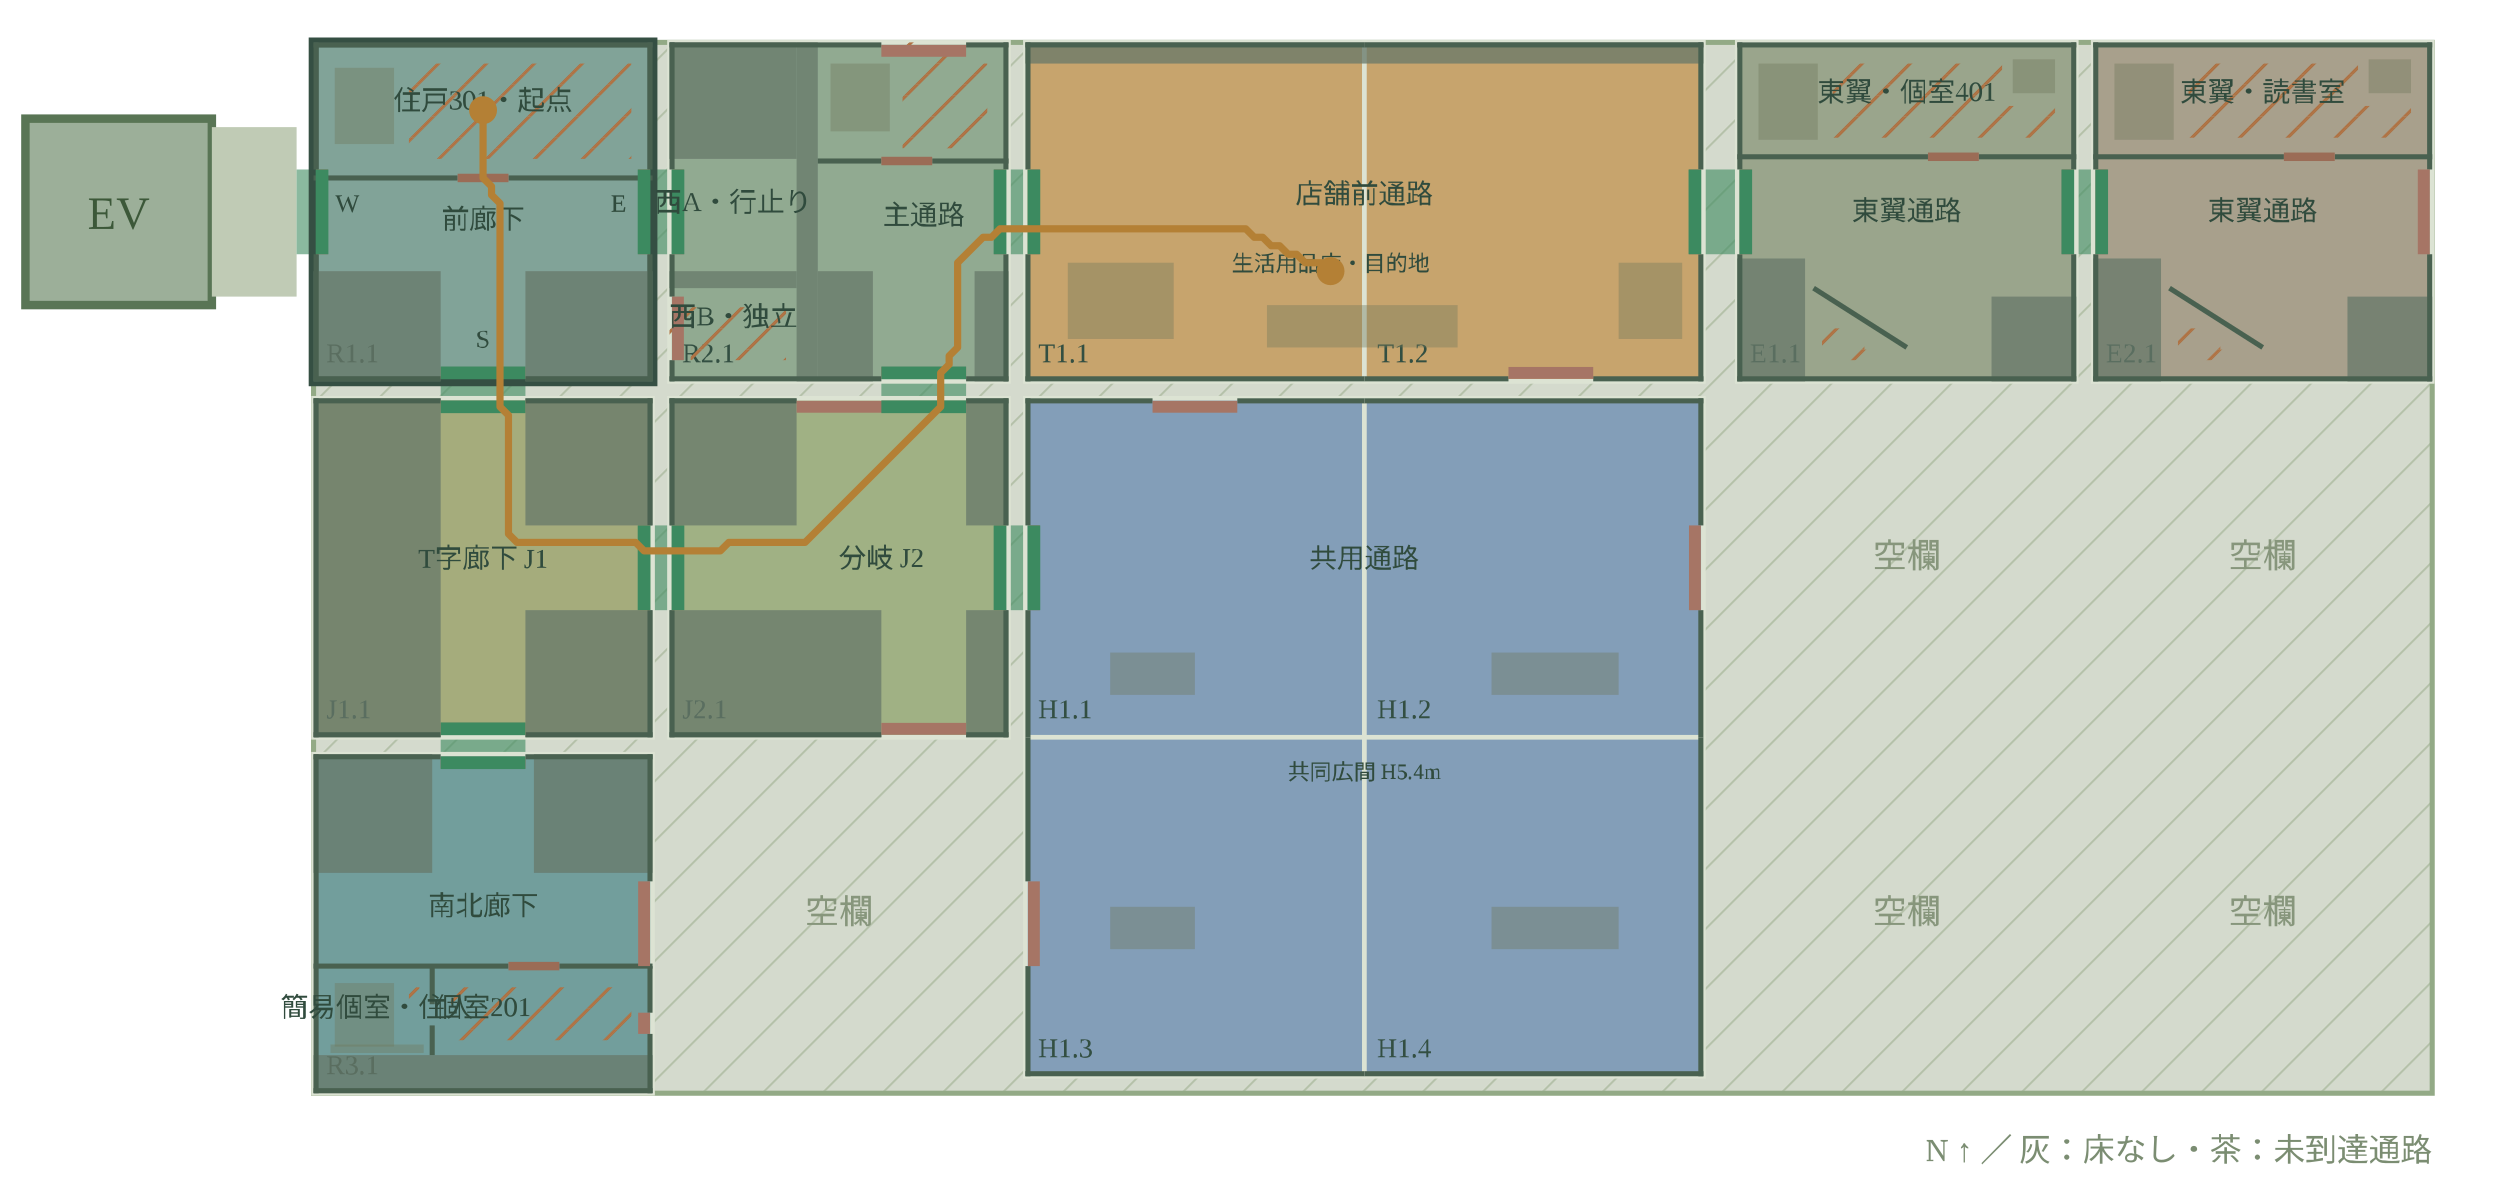
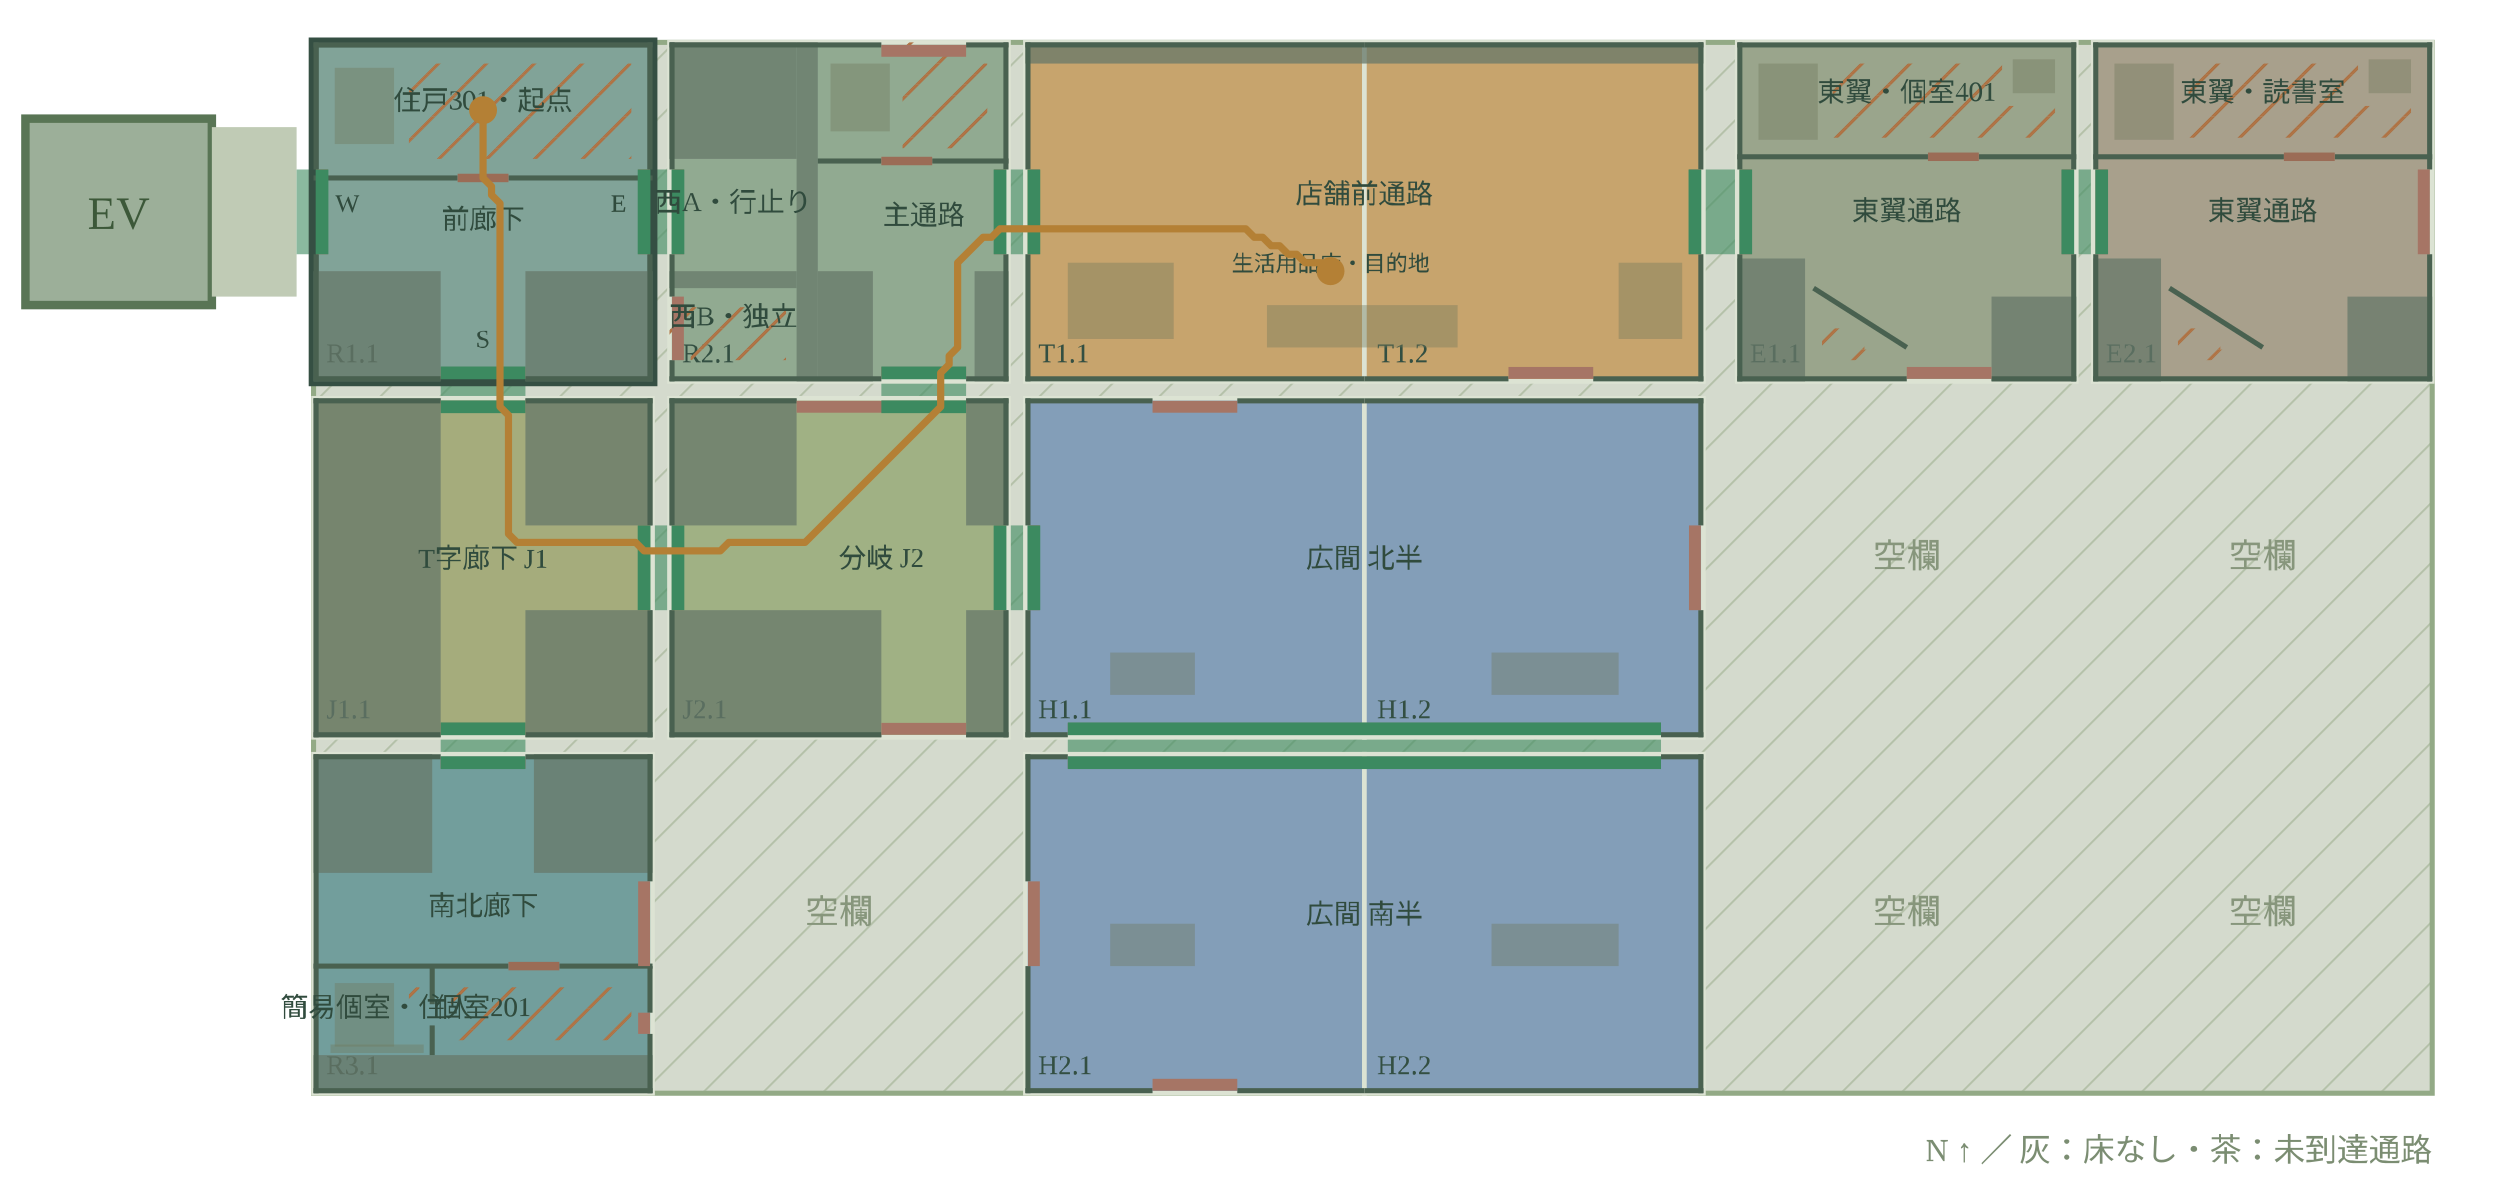
<svg xmlns="http://www.w3.org/2000/svg" viewBox="-7.4 -1 59 28" role="img" aria-label="第三層 A 4方向・内部通路平面図">
  <defs>
    <pattern id="well1" width="1" height="1" patternUnits="userSpaceOnUse" patternTransform="rotate(45)">
      <rect width="1" height="1" fill="#d4dacd" />
      <line x1="0" y1="0" x2="0" y2="1" stroke="#b7c3ac" stroke-width=".1" />
    </pattern>
    <pattern id="iso1" width=".8" height=".8" patternUnits="userSpaceOnUse" patternTransform="rotate(45)">
      <line x1="0" y1="0" x2="0" y2=".8" stroke="#aa7043" stroke-width=".15" />
    </pattern>
  </defs>
  <rect x="0" y="0" width="50" height="24.8" fill="url(#well1)" stroke="#93aa86" stroke-width=".12" />
  <rect x="-6.8" y="1.8" width="4.4" height="4.4" fill="#9caf99" stroke="#597555" stroke-width=".2" />
  <text x="-4.6" y="4.4" text-anchor="middle" font-size="1.1" fill="#3c5839">EV</text>
  <rect x="-2.4" y="2" width="2" height="4" fill="#c0cbb5" />
  <rect x="8" y="3" width="0.4" height="2" fill="#3c8a60" fill-opacity=".6" />
  <rect x="3" y="8" width="2" height="0.4" fill="#3c8a60" fill-opacity=".6" />
  <rect x="13.4" y="8" width="2" height="0.4" fill="#3c8a60" fill-opacity=".6" />
  <rect x="16.4" y="3" width="0.4" height="2" fill="#3c8a60" fill-opacity=".6" />
  <rect x="32.8" y="3" width="0.8" height="2" fill="#3c8a60" fill-opacity=".6" />
+   <rect x="17.8" y="16.4" width="14" height="0.4" fill="#3c8a60" fill-opacity=".6" />
  <rect x="8" y="11.4" width="0.4" height="2" fill="#3c8a60" fill-opacity=".6" />
  <rect x="3" y="16.4" width="2" height="0.4" fill="#3c8a60" fill-opacity=".6" />
  <rect x="16.4" y="11.4" width="0.4" height="2" fill="#3c8a60" fill-opacity=".6" />
  <rect x="41.6" y="3" width="0.4" height="2" fill="#3c8a60" fill-opacity=".6" />
  <rect x="-0.4" y="3" width="0.4" height="2" fill="#3c8a60" fill-opacity=".6" />
  <g data-id="R1" transform="translate(0 0)">
    <rect x="0" y="0" width="8" height="8" fill="#81a398" stroke="#354f43" stroke-width="0.23" />
    <text x="0.3" y="7.55" font-size=".65" fill="#334f42">R1.1</text>
    <rect x="0" y="5.4" width="3" height="2.6" fill="#67786a" opacity=".75" />
    <rect x="5" y="5.4" width="3" height="2.6" fill="#67786a" opacity=".75" />
    <rect x="0.5" y="0.6" width="1.4" height="1.8" fill="#6f755a" opacity=".38" />
    <line x1="0" y1="0.06" x2="8" y2="0.06" stroke="#496150" stroke-width="0.12" />
    <line x1="0" y1="7.94" x2="3" y2="7.94" stroke="#496150" stroke-width="0.12" />
    <line x1="5" y1="7.94" x2="8" y2="7.94" stroke="#496150" stroke-width="0.12" />
    <line x1="0.06" y1="0" x2="0.06" y2="3" stroke="#496150" stroke-width="0.12" />
    <line x1="0.06" y1="5" x2="0.06" y2="8" stroke="#496150" stroke-width="0.12" />
    <line x1="7.94" y1="0" x2="7.94" y2="3" stroke="#496150" stroke-width="0.12" />
    <line x1="7.94" y1="5" x2="7.94" y2="8" stroke="#496150" stroke-width="0.12" />
    <line x1="0" y1="3.2" x2="3.4" y2="3.2" stroke="#496150" stroke-width="0.12" />
    <line x1="4.6" y1="3.2" x2="8" y2="3.2" stroke="#496150" stroke-width="0.12" />
    <line x1="3.4" y1="3.2" x2="4.6" y2="3.2" stroke="#9b6c56" stroke-width="0.2" />
    <rect x="2.25" y="0.5" width="5.25" height="0.25" fill="url(#iso1)" />
    <rect x="2.25" y="0.75" width="5.25" height="0.25" fill="url(#iso1)" />
    <rect x="2.25" y="1" width="5.25" height="0.25" fill="url(#iso1)" />
    <rect x="2.25" y="1.25" width="5.25" height="0.25" fill="url(#iso1)" />
    <rect x="2.25" y="1.5" width="5.25" height="0.25" fill="url(#iso1)" />
    <rect x="2.25" y="1.75" width="5.25" height="0.25" fill="url(#iso1)" />
    <rect x="2.25" y="2" width="5.25" height="0.25" fill="url(#iso1)" />
    <rect x="2.25" y="2.25" width="5.25" height="0.25" fill="url(#iso1)" />
    <rect x="2.25" y="2.5" width="5.25" height="0.25" fill="url(#iso1)" />
    <line x1="0.2" y1="3" x2="0.2" y2="5" stroke="#a67565" stroke-width="0.28" />
    <line x1="0.2" y1="3" x2="0.2" y2="5" stroke="#3c8a60" stroke-width="0.3" />
    <text x="0.8" y="4" text-anchor="middle" font-size=".6" fill="#304b3d">W</text>
    <line x1="7.8" y1="3" x2="7.8" y2="5" stroke="#a67565" stroke-width="0.28" />
    <line x1="7.8" y1="3" x2="7.8" y2="5" stroke="#3c8a60" stroke-width="0.3" />
    <text x="7.2" y="4" text-anchor="middle" font-size=".6" fill="#304b3d">E</text>
    <line x1="3" y1="7.8" x2="5" y2="7.8" stroke="#a67565" stroke-width="0.28" />
    <line x1="3" y1="7.8" x2="5" y2="7.8" stroke="#3c8a60" stroke-width="0.3" />
    <text x="4" y="7.2" text-anchor="middle" font-size=".6" fill="#304b3d">S</text>
    <text x="4" y="1.6" text-anchor="middle" font-size="0.65" fill="#304b3d">住戸301・起点</text>
    <text x="4" y="4.4" text-anchor="middle" font-size="0.65" fill="#304b3d">前廊下</text>
  </g>
  <g data-id="R2" transform="translate(8.4 0)">
    <rect x="0" y="0" width="8" height="8" fill="#91aa91" stroke="#dce3d3" stroke-width="0.11" />
    <text x="0.3" y="7.55" font-size=".65" fill="#334f42">R2.1</text>
    <rect x="3" y="0" width="0.5" height="8" fill="#67786a" opacity=".75" />
    <rect x="0" y="0" width="3" height="2.75" fill="#67786a" opacity=".75" />
    <rect x="0" y="5.4" width="3" height="0.4" fill="#67786a" opacity=".75" />
    <rect x="3.5" y="5.4" width="1.3" height="2.6" fill="#67786a" opacity=".75" />
    <rect x="7.2" y="5.4" width="0.8" height="2.6" fill="#67786a" opacity=".75" />
    <rect x="3.8" y="0.5" width="1.4" height="1.6" fill="#6f755a" opacity=".38" />
    <line x1="0" y1="0.06" x2="5" y2="0.06" stroke="#496150" stroke-width="0.12" />
    <line x1="7" y1="0.06" x2="8" y2="0.06" stroke="#496150" stroke-width="0.12" />
    <line x1="0" y1="7.94" x2="5" y2="7.94" stroke="#496150" stroke-width="0.12" />
    <line x1="7" y1="7.94" x2="8" y2="7.94" stroke="#496150" stroke-width="0.12" />
    <line x1="0.06" y1="0" x2="0.06" y2="3" stroke="#496150" stroke-width="0.12" />
    <line x1="0.06" y1="5" x2="0.06" y2="6" stroke="#496150" stroke-width="0.12" />
    <line x1="0.06" y1="7.5" x2="0.06" y2="8" stroke="#496150" stroke-width="0.12" />
    <line x1="7.94" y1="0" x2="7.94" y2="3" stroke="#496150" stroke-width="0.12" />
    <line x1="7.94" y1="5" x2="7.94" y2="8" stroke="#496150" stroke-width="0.12" />
    <line x1="3.5" y1="2.8" x2="5" y2="2.8" stroke="#496150" stroke-width="0.12" />
    <line x1="6.2" y1="2.8" x2="8" y2="2.8" stroke="#496150" stroke-width="0.12" />
    <line x1="5" y1="2.8" x2="6.2" y2="2.8" stroke="#9b6c56" stroke-width="0.2" />
    <rect x="5.5" y="0" width="1" height="0.25" fill="url(#iso1)" />
    <rect x="5.5" y="0.25" width="1.25" height="0.25" fill="url(#iso1)" />
    <rect x="5.5" y="0.5" width="2" height="0.25" fill="url(#iso1)" />
    <rect x="5.5" y="0.75" width="2" height="0.25" fill="url(#iso1)" />
    <rect x="5.5" y="1" width="2" height="0.25" fill="url(#iso1)" />
    <rect x="5.5" y="1.25" width="2" height="0.25" fill="url(#iso1)" />
    <rect x="5.5" y="1.5" width="2" height="0.25" fill="url(#iso1)" />
    <rect x="5.5" y="1.75" width="2" height="0.25" fill="url(#iso1)" />
    <rect x="5.5" y="2" width="2" height="0.25" fill="url(#iso1)" />
    <rect x="5.5" y="2.25" width="2" height="0.25" fill="url(#iso1)" />
    <rect x="0.25" y="6.25" width="2.5" height="0.25" fill="url(#iso1)" />
    <rect x="0" y="6.5" width="2.75" height="0.25" fill="url(#iso1)" />
    <rect x="0" y="6.75" width="2.75" height="0.25" fill="url(#iso1)" />
    <rect x="0.25" y="7" width="2.5" height="0.25" fill="url(#iso1)" />
    <rect x="0.5" y="7.25" width="2.25" height="0.25" fill="url(#iso1)" />
    <line x1="0.2" y1="3" x2="0.2" y2="5" stroke="#a67565" stroke-width="0.28" />
    <line x1="0.2" y1="3" x2="0.2" y2="5" stroke="#3c8a60" stroke-width="0.3" />
    <line x1="0.2" y1="6" x2="0.2" y2="7.5" stroke="#a67565" stroke-width="0.28" />
    <line x1="5" y1="0.2" x2="7" y2="0.2" stroke="#a67565" stroke-width="0.28" />
    <line x1="5" y1="7.8" x2="7" y2="7.8" stroke="#a67565" stroke-width="0.28" />
    <line x1="5" y1="7.8" x2="7" y2="7.8" stroke="#3c8a60" stroke-width="0.3" />
    <line x1="7.8" y1="3" x2="7.8" y2="5" stroke="#a67565" stroke-width="0.28" />
    <line x1="7.8" y1="3" x2="7.8" y2="5" stroke="#3c8a60" stroke-width="0.3" />
    <text x="1.5" y="4" text-anchor="middle" font-size="0.65" fill="#304b3d">西A・行止り</text>
    <text x="1.5" y="6.7" text-anchor="middle" font-size="0.65" fill="#304b3d">西B・独立</text>
    <text x="6" y="4.3" text-anchor="middle" font-size="0.65" fill="#304b3d">主通路</text>
  </g>
  <g data-id="R3" transform="translate(0 16.8)">
    <rect x="0" y="0" width="8" height="8" fill="#729e9c" stroke="#dce3d3" stroke-width="0.11" />
    <text x="0.3" y="7.55" font-size=".65" fill="#334f42">R3.1</text>
    <rect x="0" y="0" width="2.8" height="2.8" fill="#67786a" opacity=".75" />
    <rect x="5.2" y="0" width="2.8" height="2.8" fill="#67786a" opacity=".75" />
    <rect x="0" y="7.1" width="8" height="0.9" fill="#67786a" opacity=".75" />
    <rect x="0.5" y="5.4" width="1.4" height="1.5" fill="#6f755a" opacity=".38" />
    <rect x="0.4" y="6.85" width="2.2" height="0.2" fill="#6f755a" opacity=".38" />
    <line x1="0" y1="0.06" x2="3" y2="0.06" stroke="#496150" stroke-width="0.12" />
    <line x1="5" y1="0.06" x2="8" y2="0.06" stroke="#496150" stroke-width="0.12" />
    <line x1="0" y1="7.94" x2="8" y2="7.94" stroke="#496150" stroke-width="0.12" />
    <line x1="0.06" y1="0" x2="0.06" y2="8" stroke="#496150" stroke-width="0.12" />
    <line x1="7.94" y1="0" x2="7.94" y2="3" stroke="#496150" stroke-width="0.12" />
    <line x1="7.94" y1="5" x2="7.94" y2="6.1" stroke="#496150" stroke-width="0.12" />
    <line x1="7.94" y1="6.6" x2="7.94" y2="8" stroke="#496150" stroke-width="0.12" />
    <line x1="0" y1="5" x2="4.6" y2="5" stroke="#496150" stroke-width="0.12" />
    <line x1="5.8" y1="5" x2="8" y2="5" stroke="#496150" stroke-width="0.12" />
    <line x1="2.8" y1="5" x2="2.8" y2="5.9" stroke="#496150" stroke-width="0.12" />
    <line x1="2.8" y1="6.4" x2="2.8" y2="7.1" stroke="#496150" stroke-width="0.12" />
    <line x1="4.6" y1="5" x2="5.8" y2="5" stroke="#9b6c56" stroke-width="0.2" />
    <rect x="2.25" y="5.5" width="0.25" height="0.25" fill="url(#iso1)" />
    <rect x="3.25" y="5.5" width="4.25" height="0.25" fill="url(#iso1)" />
    <rect x="2.25" y="5.75" width="0.25" height="0.25" fill="url(#iso1)" />
    <rect x="3.25" y="5.75" width="4.25" height="0.25" fill="url(#iso1)" />
    <rect x="2.25" y="6" width="0.25" height="0.25" fill="url(#iso1)" />
    <rect x="3.25" y="6" width="4.25" height="0.25" fill="url(#iso1)" />
    <rect x="2.25" y="6.25" width="0.25" height="0.25" fill="url(#iso1)" />
    <rect x="3.25" y="6.25" width="4.25" height="0.25" fill="url(#iso1)" />
    <rect x="3.25" y="6.5" width="4.25" height="0.25" fill="url(#iso1)" />
    <line x1="3" y1="0.2" x2="5" y2="0.2" stroke="#a67565" stroke-width="0.28" />
    <line x1="3" y1="0.2" x2="5" y2="0.2" stroke="#3c8a60" stroke-width="0.3" />
    <line x1="7.8" y1="3" x2="7.8" y2="5" stroke="#a67565" stroke-width="0.28" />
    <line x1="7.8" y1="6.1" x2="7.8" y2="6.6" stroke="#a67565" stroke-width="0.28" />
    <text x="4" y="3.8" text-anchor="middle" font-size="0.65" fill="#304b3d">南北廊下</text>
    <text x="4" y="6.2" text-anchor="middle" font-size="0.65" fill="#304b3d">個室201</text>
    <text x="1.5" y="6.2" text-anchor="middle" font-size="0.65" fill="#304b3d">簡易個室・住人</text>
  </g>
  <g data-id="T1" transform="translate(16.8 0)">
    <rect x="0" y="0" width="8" height="8" fill="#c7a46d" stroke="#dce3d3" stroke-width="0.11" />
    <text x="0.3" y="7.55" font-size=".65" fill="#334f42">T1.1</text>
    <rect x="8" y="0" width="8" height="8" fill="#c7a46d" stroke="#dce3d3" stroke-width="0.11" />
    <text x="8.3" y="7.55" font-size=".65" fill="#334f42">T1.2</text>
    <rect x="0" y="0" width="16" height="0.5" fill="#67786a" opacity=".75" />
    <rect x="1" y="5.2" width="2.5" height="1.8" fill="#6f755a" opacity=".38" />
    <rect x="14" y="5.2" width="1.5" height="1.8" fill="#6f755a" opacity=".38" />
    <rect x="5.7" y="6.2" width="4.5" height="1" fill="#6f755a" opacity=".38" />
    <line x1="0" y1="0.06" x2="8" y2="0.06" stroke="#496150" stroke-width="0.12" />
    <line x1="0" y1="7.94" x2="8" y2="7.94" stroke="#496150" stroke-width="0.12" />
    <line x1="0.06" y1="0" x2="0.06" y2="3" stroke="#496150" stroke-width="0.12" />
    <line x1="0.06" y1="5" x2="0.06" y2="8" stroke="#496150" stroke-width="0.12" />
    <line x1="8" y1="0.06" x2="16" y2="0.06" stroke="#496150" stroke-width="0.12" />
    <line x1="8" y1="7.94" x2="11.4" y2="7.94" stroke="#496150" stroke-width="0.12" />
    <line x1="13.4" y1="7.94" x2="16" y2="7.94" stroke="#496150" stroke-width="0.12" />
    <line x1="15.94" y1="0" x2="15.94" y2="3" stroke="#496150" stroke-width="0.12" />
    <line x1="15.94" y1="5" x2="15.94" y2="8" stroke="#496150" stroke-width="0.12" />
    <line x1="0.2" y1="3" x2="0.2" y2="5" stroke="#a67565" stroke-width="0.28" />
    <line x1="0.2" y1="3" x2="0.2" y2="5" stroke="#3c8a60" stroke-width="0.3" />
    <line x1="15.8" y1="3" x2="15.8" y2="5" stroke="#a67565" stroke-width="0.28" />
    <line x1="15.8" y1="3" x2="15.8" y2="5" stroke="#3c8a60" stroke-width="0.3" />
    <line x1="11.4" y1="7.8" x2="13.4" y2="7.8" stroke="#a67565" stroke-width="0.28" />
    <text x="7.2" y="5.4" text-anchor="middle" font-size="0.52" fill="#304b3d">生活用品店・目的地</text>
    <text x="8" y="3.8" text-anchor="middle" font-size="0.65" fill="#304b3d">店舗前通路</text>
  </g>
  <g data-id="H1" transform="translate(16.8 8.4)">
    <rect x="0" y="0" width="8" height="8" fill="#839eb8" stroke="#dce3d3" stroke-width="0.11" />
    <text x="0.3" y="7.55" font-size=".65" fill="#334f42">H1.1</text>
    <rect x="8" y="0" width="8" height="8" fill="#839eb8" stroke="#dce3d3" stroke-width="0.11" />
    <text x="8.3" y="7.55" font-size=".65" fill="#334f42">H1.2</text>
-     <rect x="0" y="8" width="8" height="8" fill="#839eb8" stroke="#dce3d3" stroke-width="0.11" />
-     <text x="0.3" y="15.55" font-size=".65" fill="#334f42">H1.3</text>
-     <rect x="8" y="8" width="8" height="8" fill="#839eb8" stroke="#dce3d3" stroke-width="0.11" />
-     <text x="8.3" y="15.55" font-size=".65" fill="#334f42">H1.4</text>
    <rect x="2" y="6" width="2" height="1" fill="#6f755a" opacity=".38" />
-     <rect x="2" y="12" width="2" height="1" fill="#6f755a" opacity=".38" />
    <rect x="11" y="6" width="3" height="1" fill="#6f755a" opacity=".38" />
-     <rect x="11" y="12" width="3" height="1" fill="#6f755a" opacity=".38" />
    <line x1="0" y1="0.06" x2="3" y2="0.06" stroke="#496150" stroke-width="0.12" />
    <line x1="5" y1="0.06" x2="8" y2="0.06" stroke="#496150" stroke-width="0.12" />
+     <line x1="0" y1="7.94" x2="1" y2="7.94" stroke="#496150" stroke-width="0.12" />
    <line x1="0.06" y1="0" x2="0.06" y2="3" stroke="#496150" stroke-width="0.12" />
    <line x1="0.06" y1="5" x2="0.06" y2="8" stroke="#496150" stroke-width="0.12" />
    <line x1="8" y1="0.06" x2="16" y2="0.06" stroke="#496150" stroke-width="0.12" />
+     <line x1="15" y1="7.94" x2="16" y2="7.94" stroke="#496150" stroke-width="0.12" />
    <line x1="15.94" y1="0" x2="15.94" y2="3" stroke="#496150" stroke-width="0.12" />
    <line x1="15.94" y1="5" x2="15.94" y2="8" stroke="#496150" stroke-width="0.12" />
-     <line x1="0" y1="15.94" x2="8" y2="15.94" stroke="#496150" stroke-width="0.12" />
-     <line x1="0.06" y1="8" x2="0.06" y2="11.4" stroke="#496150" stroke-width="0.12" />
-     <line x1="0.06" y1="13.4" x2="0.06" y2="16" stroke="#496150" stroke-width="0.12" />
-     <line x1="8" y1="15.94" x2="16" y2="15.94" stroke="#496150" stroke-width="0.12" />
-     <line x1="15.94" y1="8" x2="15.94" y2="16" stroke="#496150" stroke-width="0.12" />
    <line x1="3" y1="0.2" x2="5" y2="0.2" stroke="#a67565" stroke-width="0.28" />
    <line x1="0.2" y1="3" x2="0.2" y2="5" stroke="#a67565" stroke-width="0.28" />
    <line x1="0.2" y1="3" x2="0.2" y2="5" stroke="#3c8a60" stroke-width="0.3" />
-     <line x1="0.2" y1="11.4" x2="0.2" y2="13.4" stroke="#a67565" stroke-width="0.28" />
    <line x1="15.8" y1="3" x2="15.8" y2="5" stroke="#a67565" stroke-width="0.28" />
-     <text x="8" y="4" text-anchor="middle" font-size="0.65" fill="#304b3d">共用通路</text>
-     <text x="8" y="9" text-anchor="middle" font-size="0.52" fill="#304b3d">共同広間 H5.4m</text>
+     <line x1="1" y1="7.8" x2="15" y2="7.8" stroke="#a67565" stroke-width="0.28" />
+     <line x1="1" y1="7.8" x2="15" y2="7.8" stroke="#3c8a60" stroke-width="0.3" />
+     <text x="8" y="4" text-anchor="middle" font-size="0.65" fill="#304b3d">広間 北半</text>
  </g>
  <g data-id="J1" transform="translate(0 8.4)">
    <rect x="0" y="0" width="8" height="8" fill="#a5ac7c" stroke="#dce3d3" stroke-width="0.11" />
    <text x="0.3" y="7.55" font-size=".65" fill="#334f42">J1.1</text>
    <rect x="0" y="0" width="3" height="8" fill="#67786a" opacity=".75" />
    <rect x="5" y="0" width="3" height="3" fill="#67786a" opacity=".75" />
    <rect x="5" y="5" width="3" height="3" fill="#67786a" opacity=".75" />
    <line x1="0" y1="0.06" x2="3" y2="0.06" stroke="#496150" stroke-width="0.12" />
    <line x1="5" y1="0.06" x2="8" y2="0.06" stroke="#496150" stroke-width="0.12" />
    <line x1="0" y1="7.94" x2="3" y2="7.94" stroke="#496150" stroke-width="0.12" />
    <line x1="5" y1="7.94" x2="8" y2="7.94" stroke="#496150" stroke-width="0.12" />
    <line x1="0.06" y1="0" x2="0.06" y2="8" stroke="#496150" stroke-width="0.12" />
    <line x1="7.94" y1="0" x2="7.94" y2="3" stroke="#496150" stroke-width="0.12" />
    <line x1="7.94" y1="5" x2="7.94" y2="8" stroke="#496150" stroke-width="0.12" />
    <line x1="3" y1="0.2" x2="5" y2="0.2" stroke="#a67565" stroke-width="0.28" />
    <line x1="3" y1="0.2" x2="5" y2="0.2" stroke="#3c8a60" stroke-width="0.3" />
    <line x1="7.8" y1="3" x2="7.8" y2="5" stroke="#a67565" stroke-width="0.28" />
    <line x1="7.8" y1="3" x2="7.8" y2="5" stroke="#3c8a60" stroke-width="0.3" />
    <line x1="3" y1="7.8" x2="5" y2="7.8" stroke="#a67565" stroke-width="0.28" />
    <line x1="3" y1="7.8" x2="5" y2="7.8" stroke="#3c8a60" stroke-width="0.3" />
    <text x="4" y="4" text-anchor="middle" font-size="0.65" fill="#304b3d">T字廊下 J1</text>
  </g>
  <g data-id="J2" transform="translate(8.4 8.4)">
    <rect x="0" y="0" width="8" height="8" fill="#a0b184" stroke="#dce3d3" stroke-width="0.11" />
    <text x="0.3" y="7.55" font-size=".65" fill="#334f42">J2.1</text>
    <rect x="0" y="0" width="3" height="3" fill="#67786a" opacity=".75" />
    <rect x="7" y="0" width="1" height="3" fill="#67786a" opacity=".75" />
    <rect x="0" y="5" width="5" height="3" fill="#67786a" opacity=".75" />
    <rect x="7" y="5" width="1" height="3" fill="#67786a" opacity=".75" />
    <line x1="0" y1="0.06" x2="3" y2="0.06" stroke="#496150" stroke-width="0.12" />
    <line x1="7" y1="0.06" x2="8" y2="0.06" stroke="#496150" stroke-width="0.12" />
    <line x1="0" y1="7.94" x2="5" y2="7.94" stroke="#496150" stroke-width="0.12" />
    <line x1="7" y1="7.94" x2="8" y2="7.94" stroke="#496150" stroke-width="0.12" />
    <line x1="0.06" y1="0" x2="0.06" y2="3" stroke="#496150" stroke-width="0.12" />
    <line x1="0.06" y1="5" x2="0.06" y2="8" stroke="#496150" stroke-width="0.12" />
    <line x1="7.94" y1="0" x2="7.94" y2="3" stroke="#496150" stroke-width="0.12" />
    <line x1="7.94" y1="5" x2="7.94" y2="8" stroke="#496150" stroke-width="0.12" />
    <line x1="0.2" y1="3" x2="0.2" y2="5" stroke="#a67565" stroke-width="0.28" />
    <line x1="0.2" y1="3" x2="0.2" y2="5" stroke="#3c8a60" stroke-width="0.3" />
    <line x1="7.8" y1="3" x2="7.8" y2="5" stroke="#a67565" stroke-width="0.28" />
    <line x1="7.8" y1="3" x2="7.8" y2="5" stroke="#3c8a60" stroke-width="0.3" />
    <line x1="3" y1="0.2" x2="7" y2="0.2" stroke="#a67565" stroke-width="0.28" />
    <line x1="5" y1="0.2" x2="7" y2="0.2" stroke="#3c8a60" stroke-width="0.3" />
    <line x1="5" y1="7.8" x2="7" y2="7.8" stroke="#a67565" stroke-width="0.28" />
    <text x="5" y="4" text-anchor="middle" font-size="0.65" fill="#304b3d">分岐 J2</text>
  </g>
  <g data-id="E1" transform="translate(33.6 0)">
    <rect x="0" y="0" width="8" height="8" fill="#9aa58c" stroke="#dce3d3" stroke-width="0.11" />
    <text x="0.3" y="7.55" font-size=".65" fill="#334f42">E1.1</text>
    <rect x="0" y="5.1" width="1.6" height="2.9" fill="#67786a" opacity=".75" />
    <rect x="6" y="6" width="2" height="2" fill="#67786a" opacity=".75" />
    <rect x="0.5" y="0.5" width="1.4" height="1.8" fill="#6f755a" opacity=".38" />
    <rect x="6.5" y="0.4" width="1" height="0.8" fill="#6f755a" opacity=".38" />
    <line x1="0" y1="0.06" x2="8" y2="0.06" stroke="#496150" stroke-width="0.12" />
-     <line x1="0" y1="7.94" x2="8" y2="7.94" stroke="#496150" stroke-width="0.12" />
+     <line x1="0" y1="7.94" x2="4" y2="7.94" stroke="#496150" stroke-width="0.12" />
+     <line x1="6" y1="7.94" x2="8" y2="7.94" stroke="#496150" stroke-width="0.12" />
    <line x1="0.06" y1="0" x2="0.06" y2="3" stroke="#496150" stroke-width="0.12" />
    <line x1="0.06" y1="5" x2="0.06" y2="8" stroke="#496150" stroke-width="0.12" />
    <line x1="7.94" y1="0" x2="7.94" y2="3" stroke="#496150" stroke-width="0.12" />
    <line x1="7.94" y1="5" x2="7.94" y2="8" stroke="#496150" stroke-width="0.12" />
    <line x1="0" y1="2.7" x2="4.5" y2="2.7" stroke="#496150" stroke-width="0.12" />
    <line x1="5.7" y1="2.7" x2="8" y2="2.7" stroke="#496150" stroke-width="0.12" />
    <line x1="1.8" y1="5.8" x2="4" y2="7.2" stroke="#496150" stroke-width="0.12" />
    <line x1="4.5" y1="2.7" x2="5.7" y2="2.7" stroke="#9b6c56" stroke-width="0.2" />
    <rect x="2.25" y="0.5" width="4" height="0.25" fill="url(#iso1)" />
    <rect x="2.25" y="0.75" width="4" height="0.25" fill="url(#iso1)" />
    <rect x="2.25" y="1" width="4" height="0.25" fill="url(#iso1)" />
    <rect x="2.25" y="1.25" width="4" height="0.25" fill="url(#iso1)" />
    <rect x="2.25" y="1.5" width="5.25" height="0.25" fill="url(#iso1)" />
    <rect x="2.25" y="1.75" width="5.25" height="0.25" fill="url(#iso1)" />
    <rect x="2.25" y="2" width="5.25" height="0.25" fill="url(#iso1)" />
    <rect x="2" y="6.5" width="0.25" height="0.25" fill="url(#iso1)" />
    <rect x="2" y="6.75" width="0.75" height="0.25" fill="url(#iso1)" />
    <rect x="2" y="7" width="1" height="0.25" fill="url(#iso1)" />
    <rect x="2" y="7.25" width="1.5" height="0.25" fill="url(#iso1)" />
    <line x1="0.2" y1="3" x2="0.2" y2="5" stroke="#a67565" stroke-width="0.28" />
    <line x1="0.2" y1="3" x2="0.2" y2="5" stroke="#3c8a60" stroke-width="0.3" />
    <line x1="7.8" y1="3" x2="7.8" y2="5" stroke="#a67565" stroke-width="0.28" />
    <line x1="7.8" y1="3" x2="7.8" y2="5" stroke="#3c8a60" stroke-width="0.3" />
+     <line x1="4" y1="7.8" x2="6" y2="7.8" stroke="#a67565" stroke-width="0.28" />
    <text x="4" y="1.4" text-anchor="middle" font-size="0.65" fill="#304b3d">東翼・個室401</text>
    <text x="4" y="4.2" text-anchor="middle" font-size="0.65" fill="#304b3d">東翼通路</text>
  </g>
  <g data-id="E2" transform="translate(42 0)">
    <rect x="0" y="0" width="8" height="8" fill="#a8a08c" stroke="#dce3d3" stroke-width="0.11" />
    <text x="0.3" y="7.55" font-size=".65" fill="#334f42">E2.1</text>
    <rect x="0" y="5.1" width="1.6" height="2.9" fill="#67786a" opacity=".75" />
    <rect x="6" y="6" width="2" height="2" fill="#67786a" opacity=".75" />
    <rect x="0.5" y="0.5" width="1.4" height="1.8" fill="#6f755a" opacity=".38" />
    <rect x="6.5" y="0.4" width="1" height="0.8" fill="#6f755a" opacity=".38" />
    <line x1="0" y1="0.06" x2="8" y2="0.06" stroke="#496150" stroke-width="0.12" />
    <line x1="0" y1="7.94" x2="8" y2="7.94" stroke="#496150" stroke-width="0.12" />
    <line x1="0.06" y1="0" x2="0.06" y2="3" stroke="#496150" stroke-width="0.12" />
    <line x1="0.06" y1="5" x2="0.06" y2="8" stroke="#496150" stroke-width="0.12" />
    <line x1="7.94" y1="0" x2="7.94" y2="3" stroke="#496150" stroke-width="0.12" />
    <line x1="7.94" y1="5" x2="7.94" y2="8" stroke="#496150" stroke-width="0.12" />
    <line x1="0" y1="2.7" x2="4.5" y2="2.7" stroke="#496150" stroke-width="0.12" />
    <line x1="5.7" y1="2.7" x2="8" y2="2.7" stroke="#496150" stroke-width="0.12" />
    <line x1="1.8" y1="5.8" x2="4" y2="7.2" stroke="#496150" stroke-width="0.12" />
    <line x1="4.5" y1="2.7" x2="5.7" y2="2.7" stroke="#9b6c56" stroke-width="0.2" />
    <rect x="2.25" y="0.5" width="4" height="0.25" fill="url(#iso1)" />
    <rect x="2.25" y="0.75" width="4" height="0.25" fill="url(#iso1)" />
    <rect x="2.25" y="1" width="4" height="0.25" fill="url(#iso1)" />
    <rect x="2.25" y="1.25" width="4" height="0.25" fill="url(#iso1)" />
    <rect x="2.25" y="1.5" width="5.25" height="0.25" fill="url(#iso1)" />
    <rect x="2.25" y="1.75" width="5.25" height="0.25" fill="url(#iso1)" />
    <rect x="2.25" y="2" width="5.25" height="0.25" fill="url(#iso1)" />
    <rect x="2" y="6.5" width="0.25" height="0.25" fill="url(#iso1)" />
    <rect x="2" y="6.75" width="0.75" height="0.25" fill="url(#iso1)" />
    <rect x="2" y="7" width="1" height="0.25" fill="url(#iso1)" />
    <rect x="2" y="7.25" width="1.5" height="0.25" fill="url(#iso1)" />
    <line x1="0.2" y1="3" x2="0.2" y2="5" stroke="#a67565" stroke-width="0.28" />
    <line x1="0.2" y1="3" x2="0.2" y2="5" stroke="#3c8a60" stroke-width="0.3" />
    <line x1="7.8" y1="3" x2="7.8" y2="5" stroke="#a67565" stroke-width="0.28" />
    <text x="4" y="1.4" text-anchor="middle" font-size="0.65" fill="#304b3d">東翼・読書室</text>
    <text x="4" y="4.2" text-anchor="middle" font-size="0.65" fill="#304b3d">東翼通路</text>
  </g>
+   <g data-id="H2" transform="translate(16.8 16.8)">
+     <rect x="0" y="0" width="8" height="8" fill="#839eb8" stroke="#dce3d3" stroke-width="0.11" />
+     <text x="0.3" y="7.55" font-size=".65" fill="#334f42">H2.1</text>
+     <rect x="8" y="0" width="8" height="8" fill="#839eb8" stroke="#dce3d3" stroke-width="0.11" />
+     <text x="8.3" y="7.55" font-size=".65" fill="#334f42">H2.2</text>
+     <rect x="2" y="4" width="2" height="1" fill="#6f755a" opacity=".38" />
+     <rect x="11" y="4" width="3" height="1" fill="#6f755a" opacity=".38" />
+     <line x1="0" y1="0.06" x2="1" y2="0.06" stroke="#496150" stroke-width="0.12" />
+     <line x1="0" y1="7.94" x2="3" y2="7.94" stroke="#496150" stroke-width="0.12" />
+     <line x1="5" y1="7.94" x2="8" y2="7.94" stroke="#496150" stroke-width="0.12" />
+     <line x1="0.06" y1="0" x2="0.06" y2="3" stroke="#496150" stroke-width="0.12" />
+     <line x1="0.06" y1="5" x2="0.06" y2="8" stroke="#496150" stroke-width="0.12" />
+     <line x1="15" y1="0.06" x2="16" y2="0.06" stroke="#496150" stroke-width="0.12" />
+     <line x1="8" y1="7.94" x2="16" y2="7.94" stroke="#496150" stroke-width="0.12" />
+     <line x1="15.94" y1="0" x2="15.94" y2="8" stroke="#496150" stroke-width="0.12" />
+     <line x1="1" y1="0.2" x2="15" y2="0.2" stroke="#a67565" stroke-width="0.28" />
+     <line x1="1" y1="0.2" x2="15" y2="0.2" stroke="#3c8a60" stroke-width="0.3" />
+     <line x1="0.2" y1="3" x2="0.2" y2="5" stroke="#a67565" stroke-width="0.28" />
+     <line x1="3" y1="7.8" x2="5" y2="7.8" stroke="#a67565" stroke-width="0.28" />
+     <text x="8" y="4" text-anchor="middle" font-size="0.65" fill="#304b3d">広間 南半</text>
+   </g>
  <text x="37.6" y="12.4" text-anchor="middle" font-size=".8" fill="#87967c">空欄</text>
  <text x="46" y="12.4" text-anchor="middle" font-size=".8" fill="#87967c">空欄</text>
  <text x="12.4" y="20.8" text-anchor="middle" font-size=".8" fill="#87967c">空欄</text>
  <text x="37.6" y="20.8" text-anchor="middle" font-size=".8" fill="#87967c">空欄</text>
  <text x="46" y="20.8" text-anchor="middle" font-size=".8" fill="#87967c">空欄</text>
  <polyline points="4,1.6 4,1.8 4,2 4,2.2 4,2.4 4,2.6 4,2.8 4,3 4,3.2 4.2,3.4 4.2,3.6 4.4,3.8 4.4,4 4.4,4.2 4.4,4.4 4.4,4.6 4.4,4.8 4.4,5 4.4,5.2 4.4,5.4 4.4,5.6 4.4,5.8 4.4,6 4.4,6.2 4.4,6.4 4.4,6.6 4.4,6.8 4.4,7 4.4,7.2 4.4,7.4 4.4,7.6 4.4,7.8 4.4,8 4.4,8.2 4.4,8.4 4.4,8.6 4.6,8.8 4.6,9 4.6,9.2 4.6,9.4 4.6,9.6 4.6,9.8 4.6,10 4.6,10.2 4.6,10.4 4.6,10.6 4.6,10.8 4.6,11 4.6,11.2 4.6,11.4 4.6,11.6 4.8,11.8 5,11.8 5.2,11.8 5.4,11.8 5.6,11.8 5.8,11.8 6,11.8 6.2,11.8 6.4,11.8 6.6,11.8 6.8,11.8 7,11.8 7.2,11.8 7.4,11.8 7.6,11.8 7.8,12 8,12 8.2,12 8.4,12 8.6,12 8.8,12 9,12 9.2,12 9.4,12 9.6,12 9.8,11.8 10,11.8 10.2,11.8 10.4,11.8 10.6,11.8 10.8,11.8 11,11.8 11.2,11.8 11.4,11.8 11.6,11.8 11.8,11.6 12,11.4 12.2,11.2 12.4,11 12.6,10.8 12.8,10.6 13,10.4 13.2,10.2 13.4,10 13.6,9.8 13.8,9.6 14,9.4 14.2,9.2 14.4,9 14.6,8.8 14.8,8.6 14.8,8.4 14.8,8.2 14.8,8 14.8,7.8 15,7.6 15,7.4 15.2,7.2 15.2,7 15.2,6.8 15.2,6.6 15.2,6.4 15.2,6.2 15.2,6 15.2,5.8 15.2,5.6 15.2,5.4 15.2,5.2 15.4,5 15.6,4.8 15.8,4.6 16,4.6 16.2,4.4 16.4,4.4 16.6,4.4 16.8,4.4 17,4.4 17.2,4.4 17.4,4.4 17.6,4.4 17.8,4.4 18,4.4 18.2,4.4 18.4,4.4 18.6,4.4 18.8,4.4 19,4.4 19.2,4.4 19.4,4.4 19.6,4.4 19.8,4.4 20,4.4 20.2,4.4 20.4,4.4 20.6,4.4 20.8,4.4 21,4.4 21.2,4.4 21.4,4.4 21.6,4.4 21.8,4.4 22,4.4 22.2,4.6 22.4,4.6 22.6,4.8 22.8,4.8 23,5 23.2,5 23.4,5.2 23.6,5.2 23.8,5.2 24,5.4" fill="none" stroke="#b48035" stroke-width=".17" stroke-linejoin="round" />
  <circle cx="4" cy="1.6" r=".33" fill="#b48035" />
  <circle cx="24" cy="5.4" r=".33" fill="#b48035" />
  <text x="50" y="26.4" text-anchor="end" font-size=".75" fill="#7b8d72">N ↑ ／ 灰：床なし・茶：未到達通路</text>
</svg>
